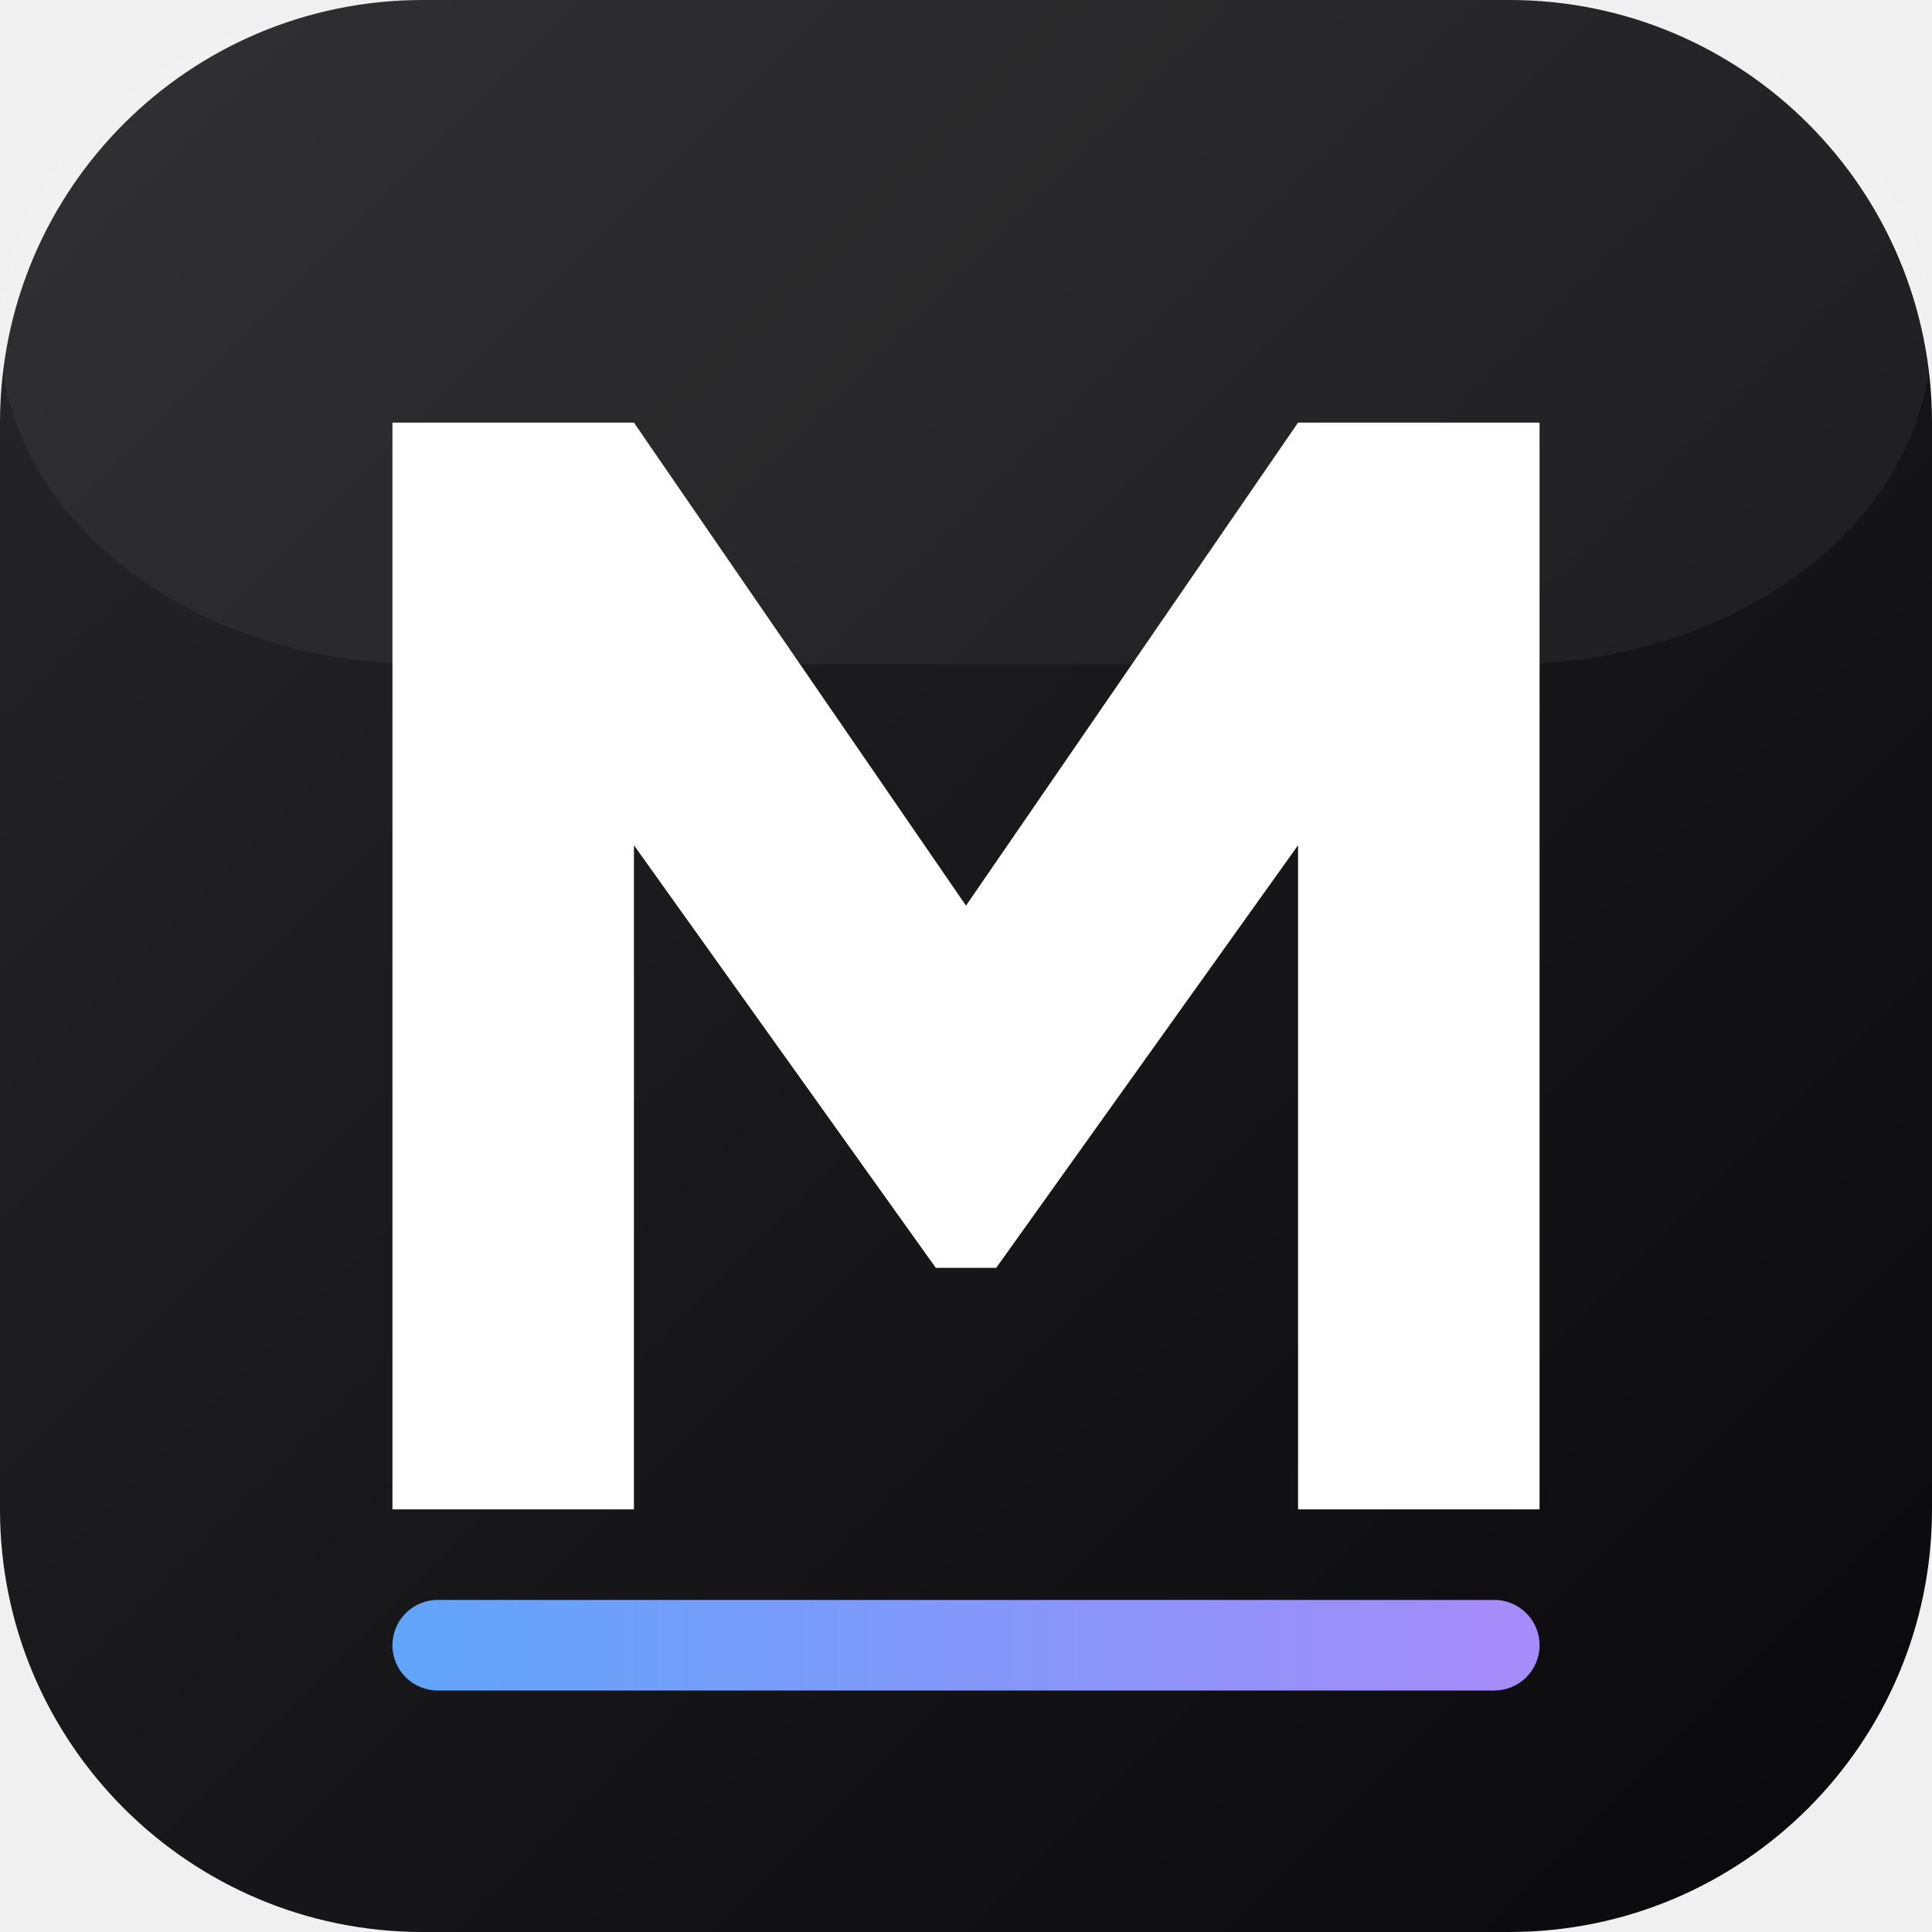
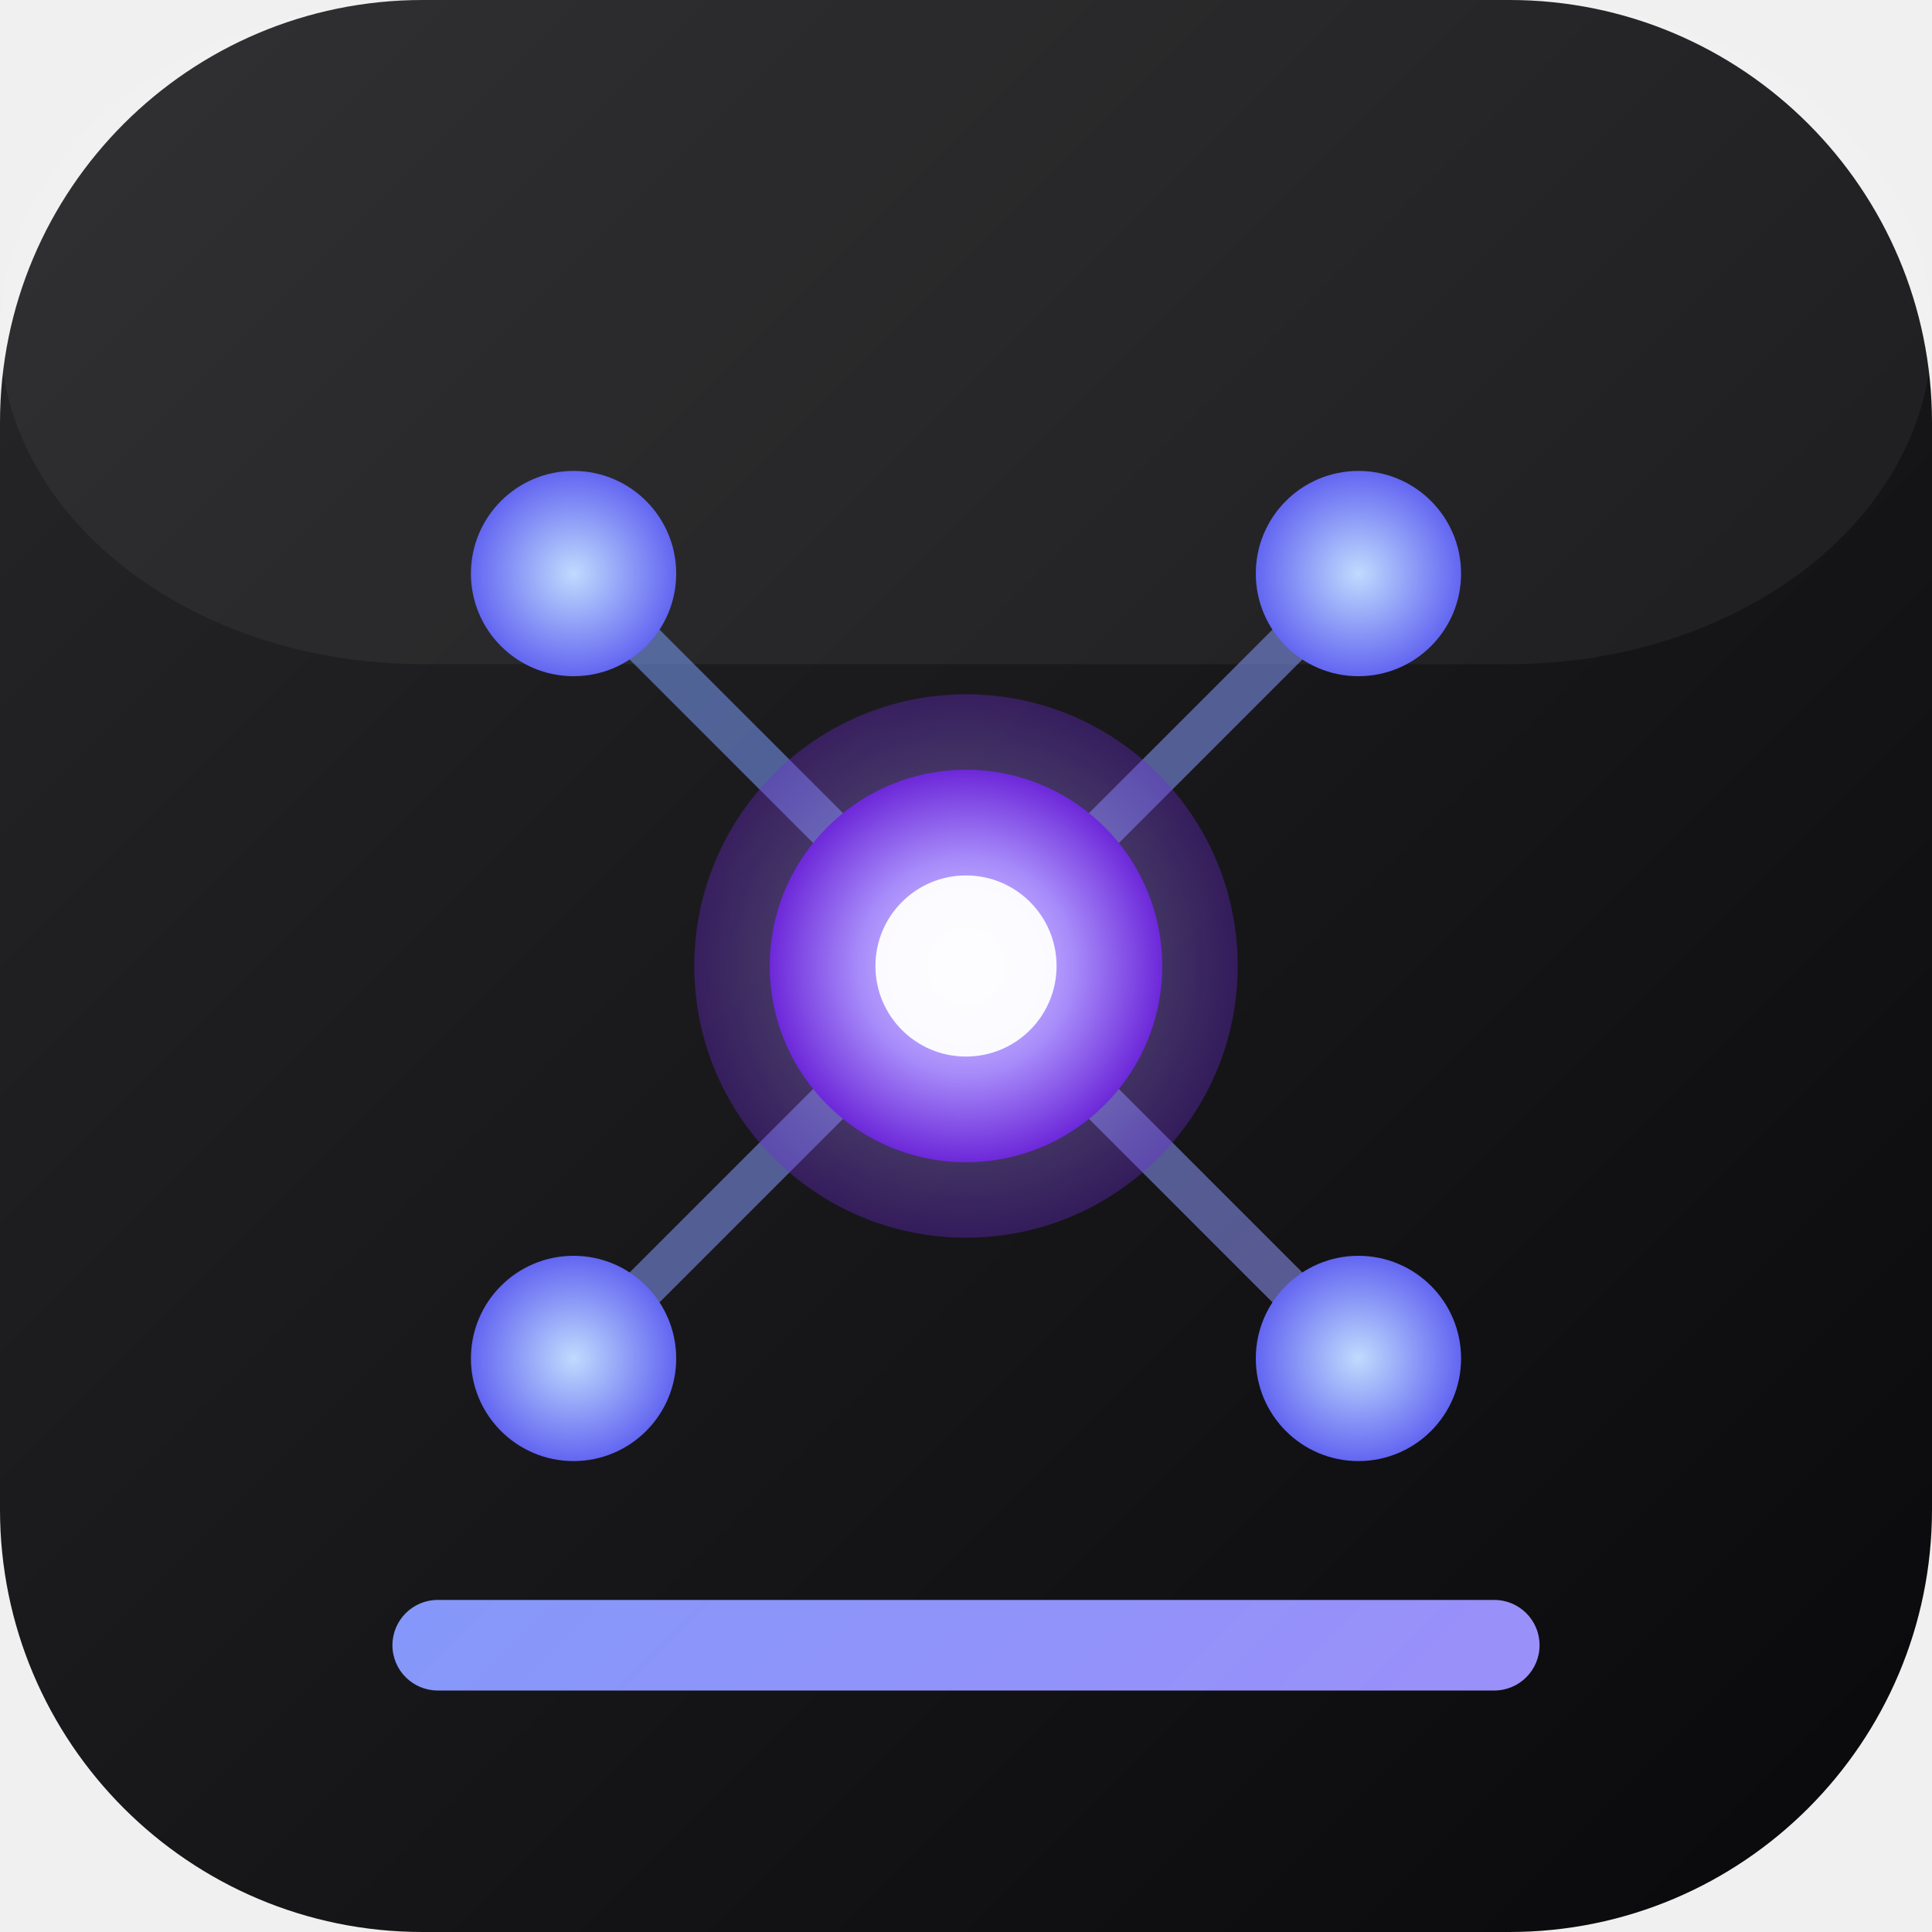
<svg xmlns="http://www.w3.org/2000/svg" viewBox="0 0 64 64" fill="none">
  <defs>
-     <linearGradient id="mc-bg" x1="0" y1="0" x2="64" y2="64" gradientUnits="userSpaceOnUse">
+     <linearGradient id="nd-bg" x1="0" y1="0" x2="64" y2="64" gradientUnits="userSpaceOnUse">
      <stop offset="0" stop-color="#27272a" />
      <stop offset="1" stop-color="#09090b" />
    </linearGradient>
-     <linearGradient id="mc-line" x1="0" y1="0" x2="1" y2="0">
+     <linearGradient id="nd-grad" x1="0" y1="0" x2="64" y2="64" gradientUnits="userSpaceOnUse">
      <stop offset="0" stop-color="#60a5fa" />
      <stop offset="1" stop-color="#a78bfa" />
    </linearGradient>
+     <radialGradient id="nd-hub" cx="50%" cy="50%" r="50%">
+       <stop offset="0" stop-color="#ddd6fe" />
+       <stop offset="0.55" stop-color="#a78bfa" />
+       <stop offset="1" stop-color="#6d28d9" />
+     </radialGradient>
+     <radialGradient id="nd-node" cx="50%" cy="50%" r="50%">
+       <stop offset="0" stop-color="#bfdbfe" />
+       <stop offset="1" stop-color="#6366f1" />
+     </radialGradient>
  </defs>
-   <rect width="64" height="64" rx="14" fill="url(#mc-bg)" />
+   <rect width="64" height="64" rx="14" fill="url(#nd-bg)" />
  <rect x="0" y="0" width="64" height="22" rx="14" fill="white" fill-opacity="0.05" />
-   <path d="M13 50 L13 14 L21 14 L32 30 L43 14 L51 14 L51 50 L43 50 L43 28 L33 42 L31 42 L21 28 L21 50 Z" fill="white" />
-   <rect x="13" y="53" width="38" height="3" rx="1.5" fill="url(#mc-line)" />
+   <g stroke="url(#nd-grad)" stroke-width="1.4" stroke-linecap="round" opacity="0.55">
+     <line x1="19" y1="19" x2="32" y2="32" />
+     <line x1="45" y1="19" x2="32" y2="32" />
+     <line x1="19" y1="45" x2="32" y2="32" />
+     <line x1="45" y1="45" x2="32" y2="32" />
+   </g>
+   <g fill="url(#nd-node)">
+     <circle cx="19" cy="19" r="3.4" />
+     <circle cx="45" cy="19" r="3.4" />
+     <circle cx="19" cy="45" r="3.4" />
+     <circle cx="45" cy="45" r="3.4" />
+   </g>
+   <circle cx="32" cy="32" r="9" fill="url(#nd-hub)" opacity="0.35" />
+   <circle cx="32" cy="32" r="6.5" fill="url(#nd-hub)" />
+   <circle cx="32" cy="32" r="3" fill="white" fill-opacity="0.95" />
+   <rect x="13" y="53" width="38" height="3" rx="1.5" fill="url(#nd-grad)" />
</svg>
